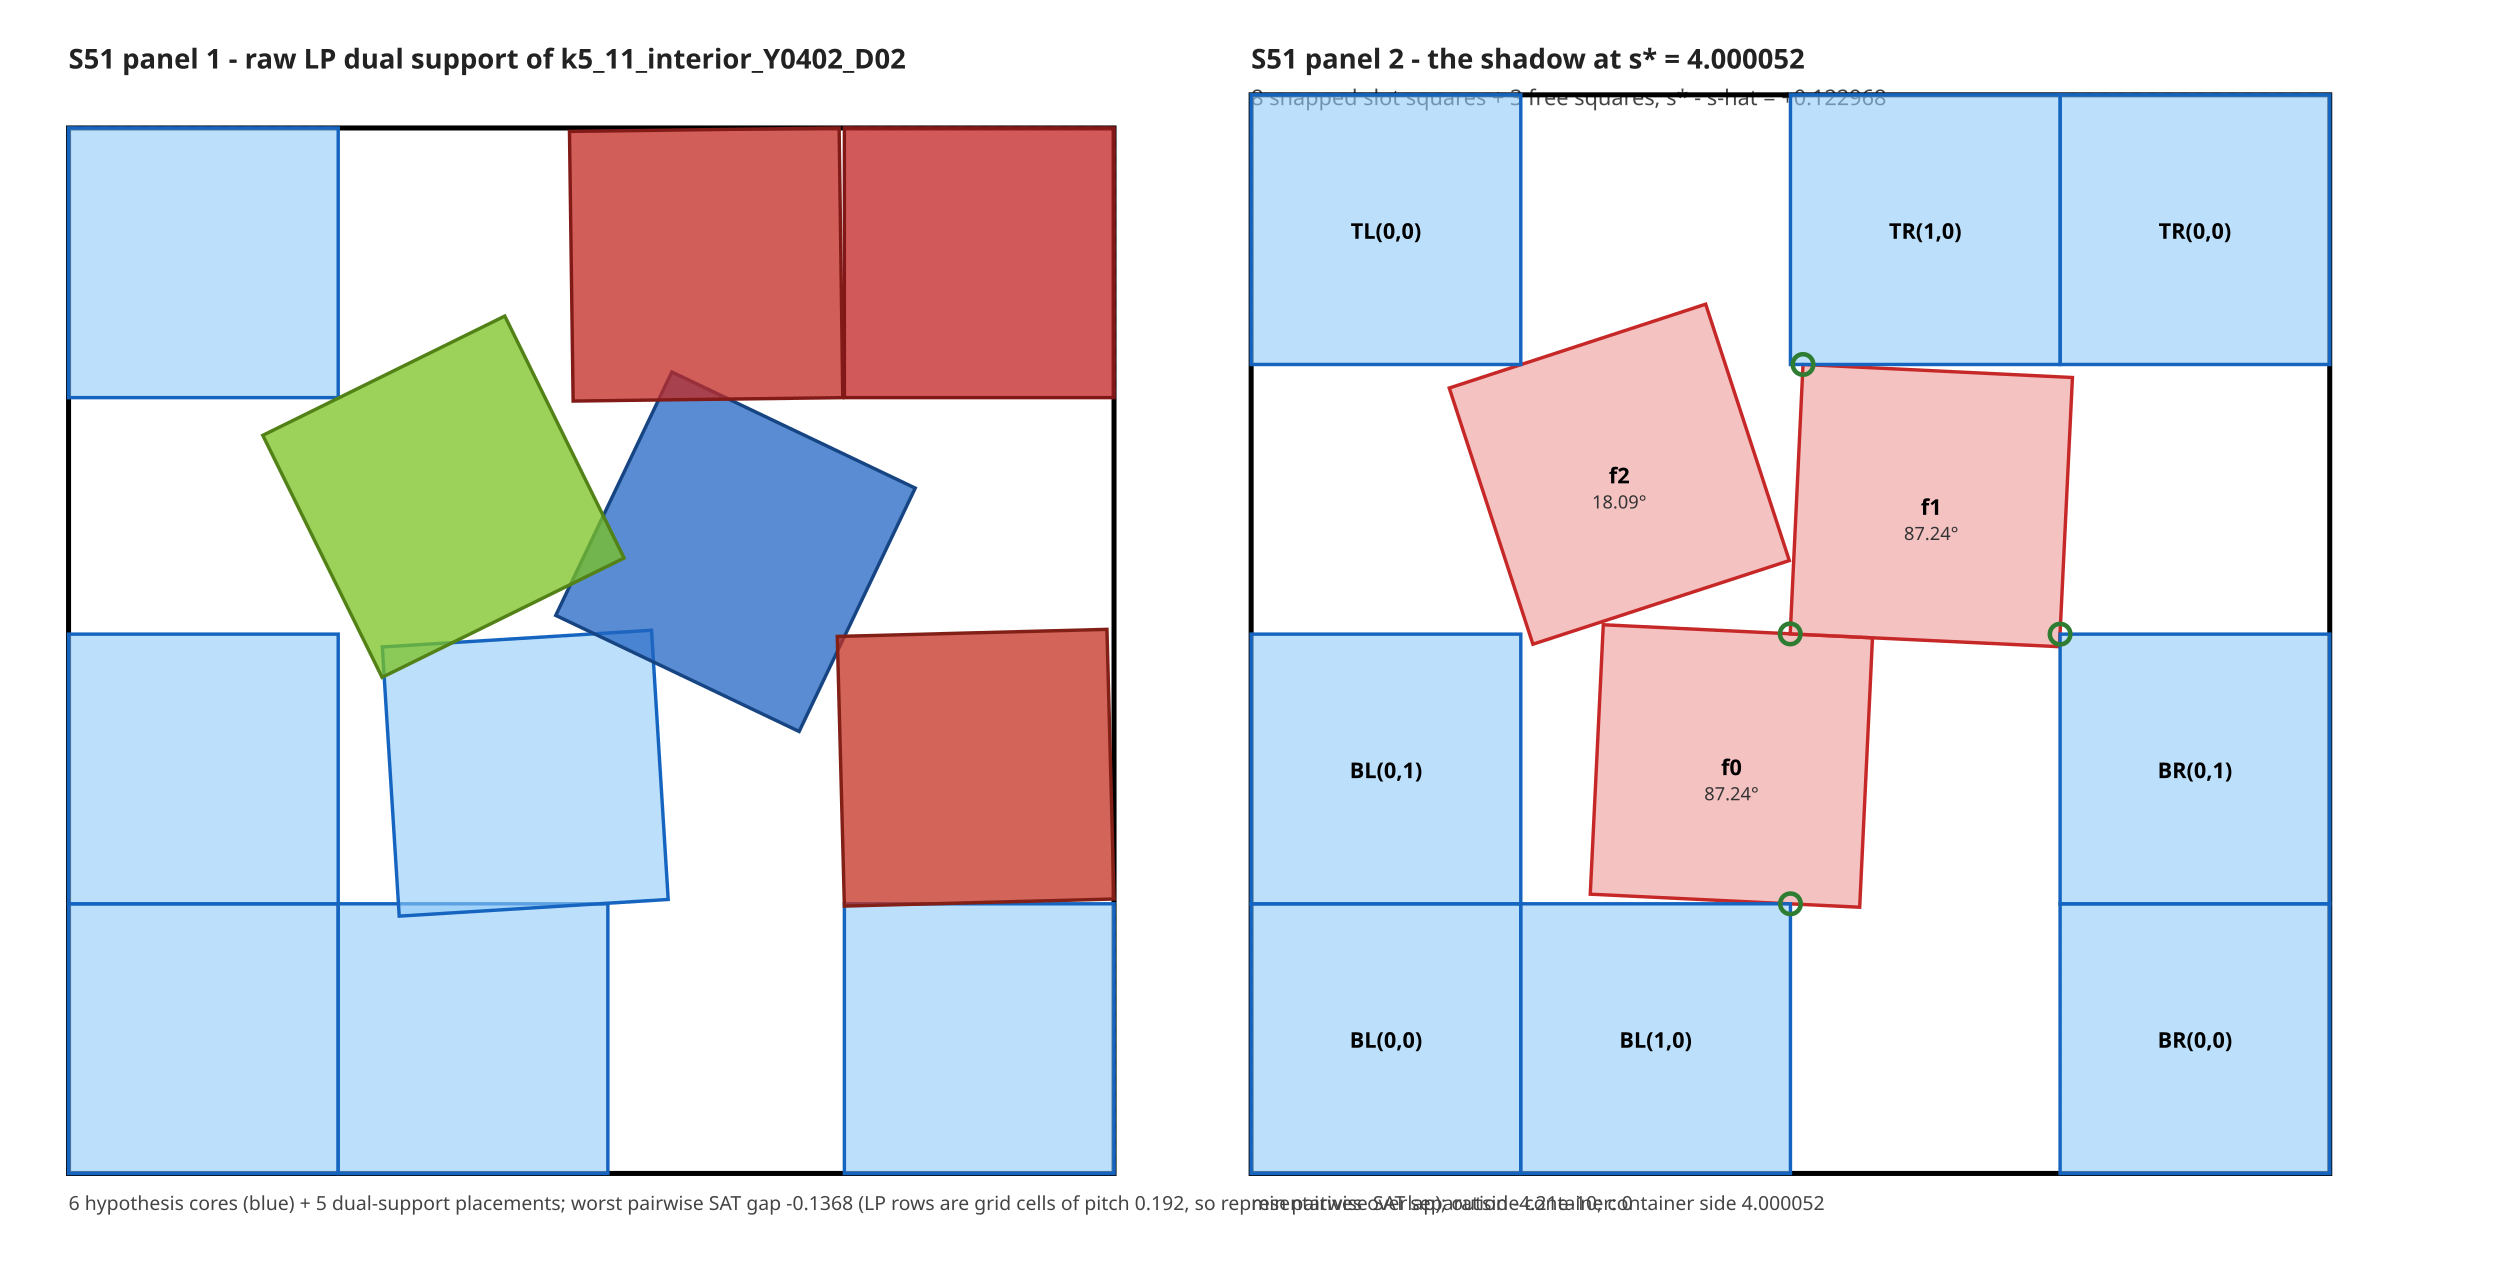
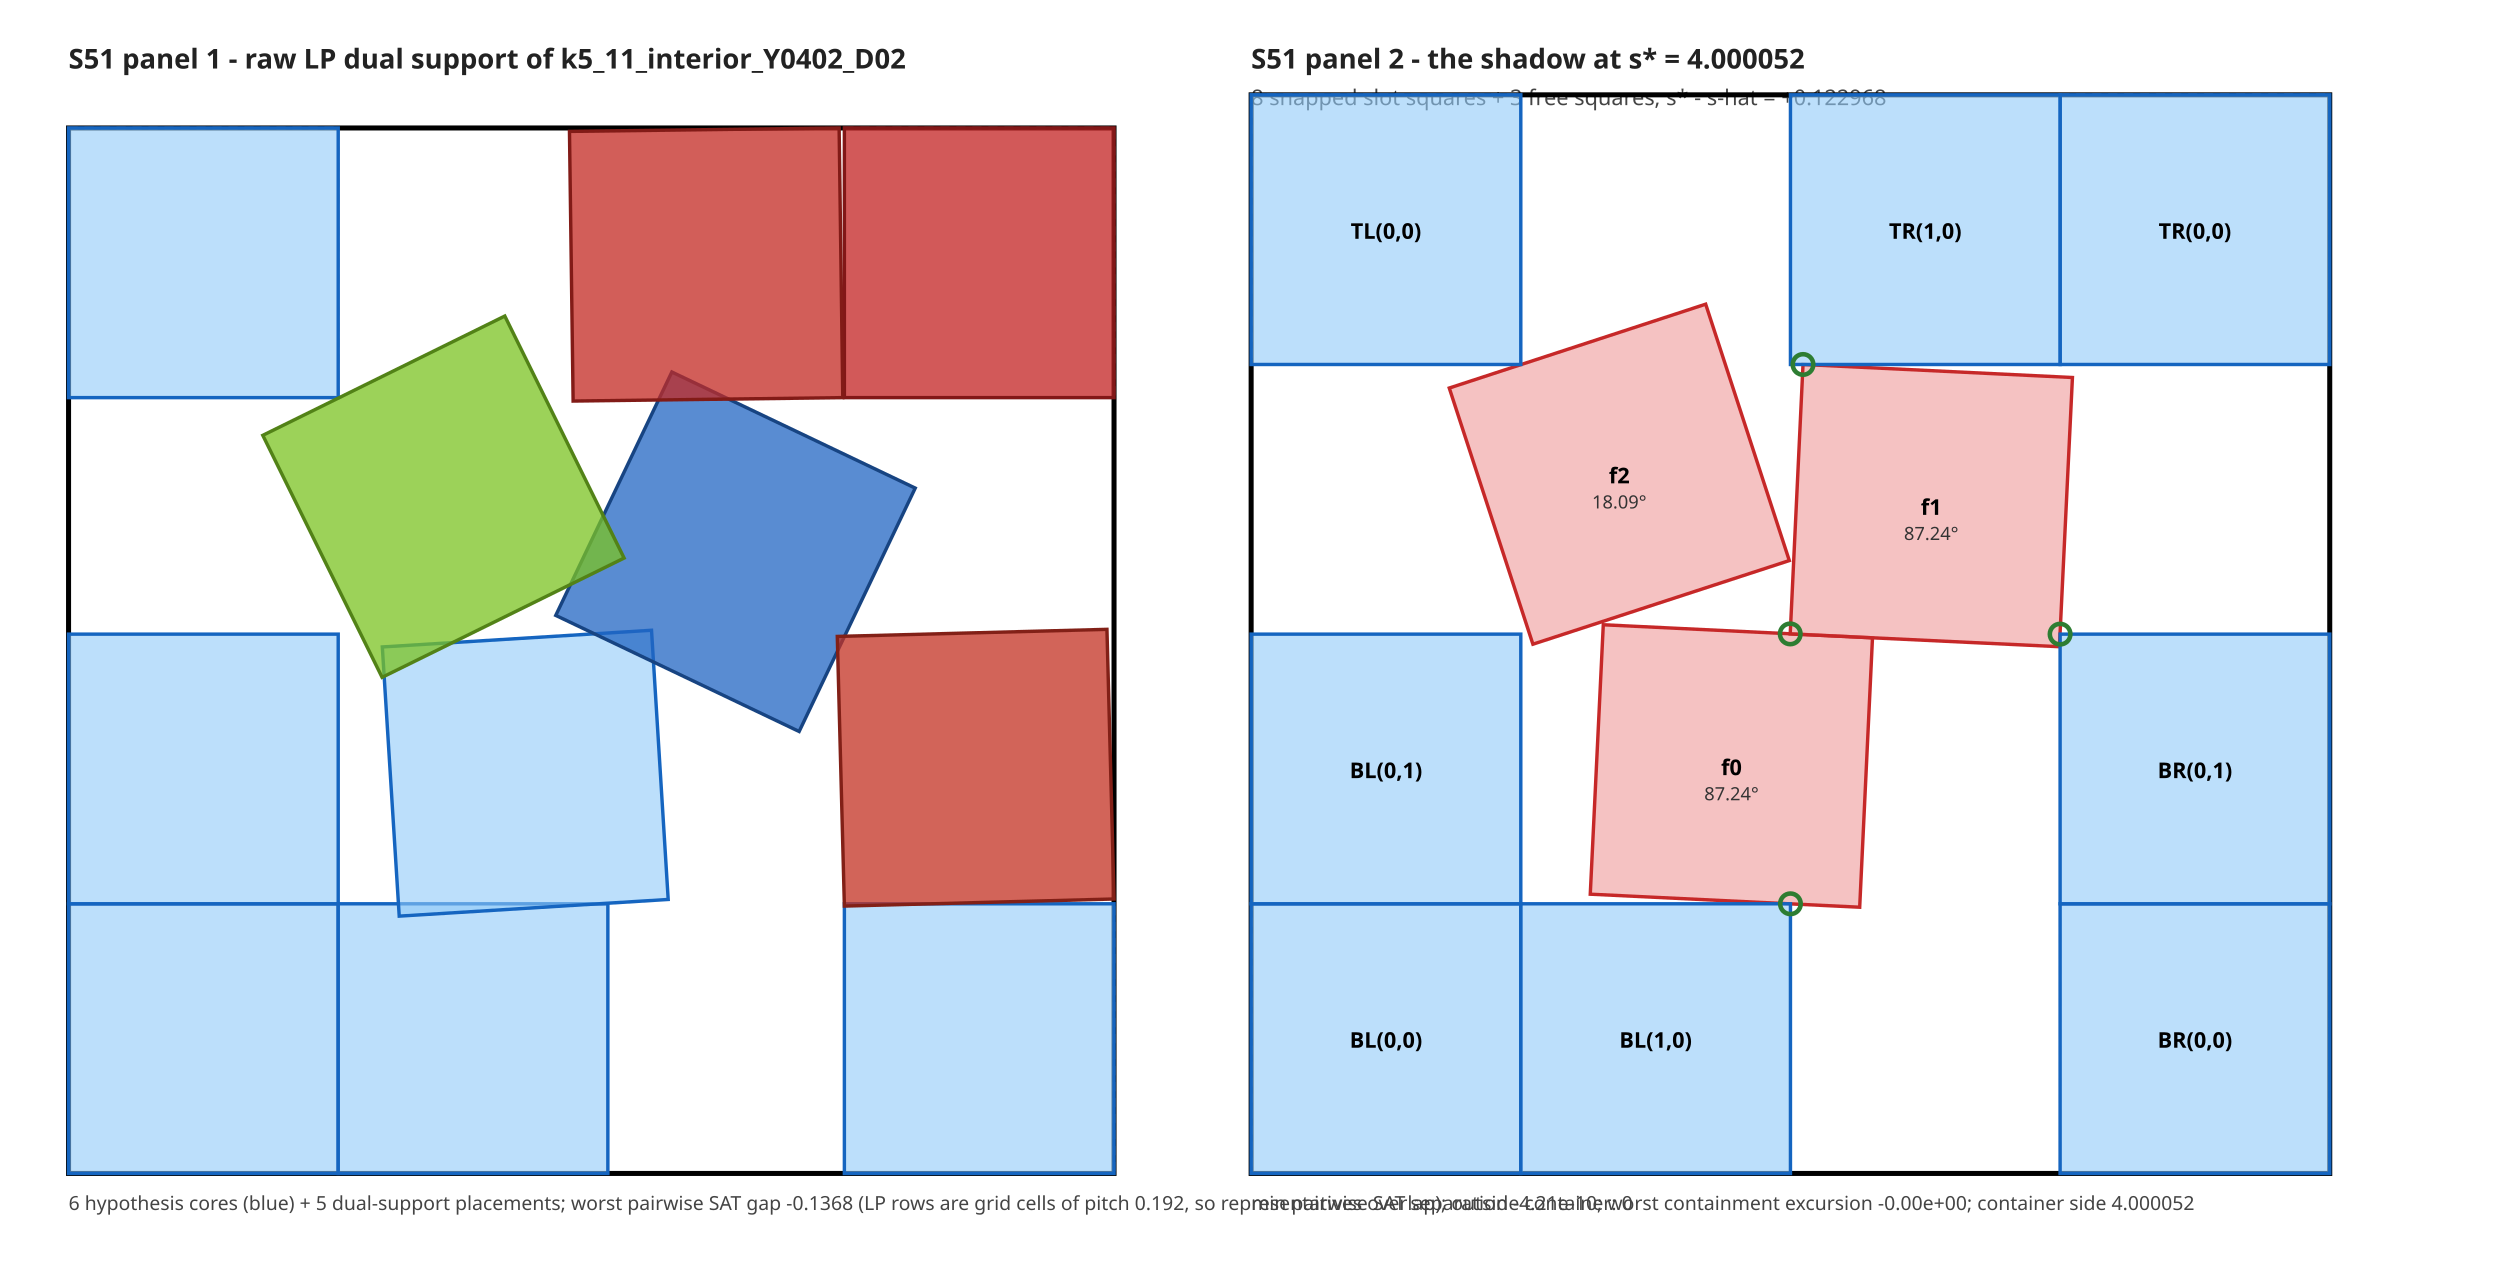
<svg xmlns="http://www.w3.org/2000/svg" width="1094" height="553" font-family="Segoe UI, sans-serif" style="background:#fff">
  <text x="30.0" y="30.0" font-size="12" fill="#222" text-anchor="start" font-weight="bold">S51 panel 1 - raw LP dual support of k5_11_interior_Y0402_D02</text>
  <rect x="30" y="56.0" width="457.5" height="457.5" fill="none" stroke="#000" stroke-width="2.2" />
  <rect x="30.0" y="395.5" width="118" height="118" fill="none" stroke="#bbb" stroke-width="1" stroke-dasharray="4,3" />
  <rect x="369.5" y="395.5" width="118" height="118" fill="none" stroke="#bbb" stroke-width="1" stroke-dasharray="4,3" />
  <rect x="30.0" y="56.0" width="118" height="118" fill="none" stroke="#bbb" stroke-width="1" stroke-dasharray="4,3" />
  <rect x="369.5" y="56.0" width="118" height="118" fill="none" stroke="#bbb" stroke-width="1" stroke-dasharray="4,3" />
  <polygon points="30.0,513.5 148.0,513.5 148.0,395.5 30.0,395.5" fill="#90caf9" fill-opacity="0.60" stroke="#1565c0" stroke-width="1.5" />
  <polygon points="30.0,395.5 148.0,395.5 148.0,277.5 30.0,277.5" fill="#90caf9" fill-opacity="0.60" stroke="#1565c0" stroke-width="1.5" />
  <polygon points="30.0,174.0 148.0,174.0 148.0,56.0 30.0,56.0" fill="#90caf9" fill-opacity="0.60" stroke="#1565c0" stroke-width="1.5" />
  <polygon points="148.0,513.5 266.0,513.5 266.0,395.5 148.0,395.5" fill="#90caf9" fill-opacity="0.60" stroke="#1565c0" stroke-width="1.5" />
  <polygon points="369.5,513.5 487.5,513.5 487.5,395.5 369.5,395.5" fill="#90caf9" fill-opacity="0.60" stroke="#1565c0" stroke-width="1.5" />
  <polygon points="174.7,400.9 292.4,393.6 285.1,275.8 167.3,283.1" fill="#90caf9" fill-opacity="0.60" stroke="#1565c0" stroke-width="1.5" />
  <polygon points="369.5,174.0 487.5,174.0 487.5,56.0 369.5,56.0" fill="hsl(0,70%,45%)" fill-opacity="0.75" stroke="hsl(0,70%,30%)" stroke-width="1.5" />
  <polygon points="349.7,320.1 400.5,213.6 294.0,162.8 243.2,269.3" fill="hsl(215,70%,45%)" fill-opacity="0.75" stroke="hsl(215,70%,30%)" stroke-width="1.5" />
  <polygon points="369.5,396.5 487.5,393.4 484.4,275.4 366.4,278.5" fill="hsl(5,70%,45%)" fill-opacity="0.75" stroke="hsl(5,70%,30%)" stroke-width="1.5" />
  <polygon points="250.8,175.5 368.8,174.0 367.2,56.0 249.2,57.5" fill="hsl(2,70%,45%)" fill-opacity="0.75" stroke="hsl(2,70%,30%)" stroke-width="1.5" />
  <polygon points="167.2,296.4 273.1,244.2 220.9,138.3 115.0,190.5" fill="hsl(87,70%,45%)" fill-opacity="0.75" stroke="hsl(87,70%,30%)" stroke-width="1.5" />
  <text x="30.0" y="529.5" font-size="8.5" fill="#444" text-anchor="start">6 hypothesis cores (blue) + 5 dual-support placements; worst pairwise SAT gap -0.1368 (LP rows are grid cells of pitch 0.192, so representatives overlap); outside container: 0</text>
  <text x="547.5" y="30.0" font-size="12" fill="#222" text-anchor="start" font-weight="bold">S51 panel 2 - the shadow at s* = 4.000052</text>
  <text x="547.5" y="46.0" font-size="9.5" fill="#444" text-anchor="start">8 snapped slot squares + 3 free squares; s* - s-hat = +0.122968</text>
  <rect x="547.496" y="41.5" width="472.0" height="472.0" fill="none" stroke="#000" stroke-width="2.2" />
  <rect x="547.5" y="395.5" width="118" height="118" fill="none" stroke="#bbb" stroke-width="1" stroke-dasharray="4,3" />
  <rect x="901.5" y="395.5" width="118" height="118" fill="none" stroke="#bbb" stroke-width="1" stroke-dasharray="4,3" />
  <rect x="547.5" y="41.5" width="118" height="118" fill="none" stroke="#bbb" stroke-width="1" stroke-dasharray="4,3" />
  <rect x="901.5" y="41.5" width="118" height="118" fill="none" stroke="#bbb" stroke-width="1" stroke-dasharray="4,3" />
  <polygon points="695.9,391.3 813.8,397.0 819.4,279.1 701.6,273.4" fill="#ef9a9a" fill-opacity="0.60" stroke="#c62828" stroke-width="1.5" />
  <text x="757.7" y="339.2" font-size="9.5" fill="#000" text-anchor="middle" font-weight="bold">f0</text>
  <text x="757.7" y="350.2" font-size="8" fill="#333" text-anchor="middle">87.24°</text>
  <polygon points="901.2,283.0 906.9,165.2 789.0,159.5 783.4,277.4" fill="#ef9a9a" fill-opacity="0.60" stroke="#c62828" stroke-width="1.5" />
  <text x="845.1" y="225.3" font-size="9.5" fill="#000" text-anchor="middle" font-weight="bold">f1</text>
  <text x="845.1" y="236.3" font-size="8" fill="#333" text-anchor="middle">87.24°</text>
  <polygon points="670.8,281.9 783.0,245.3 746.4,133.1 634.2,169.8" fill="#ef9a9a" fill-opacity="0.60" stroke="#c62828" stroke-width="1.5" />
  <text x="708.6" y="211.5" font-size="9.5" fill="#000" text-anchor="middle" font-weight="bold">f2</text>
  <text x="708.6" y="222.5" font-size="8" fill="#333" text-anchor="middle">18.09°</text>
  <polygon points="547.5,513.5 665.5,513.5 665.5,395.5 547.5,395.5" fill="#90caf9" fill-opacity="0.60" stroke="#1565c0" stroke-width="1.5" />
  <text x="606.5" y="458.5" font-size="9.5" fill="#000" text-anchor="middle" font-weight="bold">BL(0,0)</text>
  <polygon points="547.5,395.5 665.5,395.5 665.5,277.5 547.5,277.5" fill="#90caf9" fill-opacity="0.60" stroke="#1565c0" stroke-width="1.5" />
  <text x="606.5" y="340.5" font-size="9.5" fill="#000" text-anchor="middle" font-weight="bold">BL(0,1)</text>
  <polygon points="665.5,513.5 783.5,513.5 783.5,395.5 665.5,395.5" fill="#90caf9" fill-opacity="0.60" stroke="#1565c0" stroke-width="1.5" />
  <text x="724.5" y="458.5" font-size="9.5" fill="#000" text-anchor="middle" font-weight="bold">BL(1,0)</text>
  <polygon points="901.5,513.5 1019.5,513.5 1019.5,395.5 901.5,395.5" fill="#90caf9" fill-opacity="0.60" stroke="#1565c0" stroke-width="1.5" />
  <text x="960.5" y="458.5" font-size="9.5" fill="#000" text-anchor="middle" font-weight="bold">BR(0,0)</text>
  <polygon points="901.5,395.5 1019.5,395.5 1019.5,277.5 901.5,277.5" fill="#90caf9" fill-opacity="0.60" stroke="#1565c0" stroke-width="1.5" />
  <text x="960.5" y="340.5" font-size="9.5" fill="#000" text-anchor="middle" font-weight="bold">BR(0,1)</text>
  <polygon points="547.5,159.5 665.5,159.5 665.5,41.5 547.5,41.5" fill="#90caf9" fill-opacity="0.60" stroke="#1565c0" stroke-width="1.5" />
  <text x="606.5" y="104.5" font-size="9.5" fill="#000" text-anchor="middle" font-weight="bold">TL(0,0)</text>
  <polygon points="901.5,159.5 1019.5,159.5 1019.5,41.5 901.5,41.5" fill="#90caf9" fill-opacity="0.60" stroke="#1565c0" stroke-width="1.5" />
  <text x="960.5" y="104.5" font-size="9.5" fill="#000" text-anchor="middle" font-weight="bold">TR(0,0)</text>
  <polygon points="783.5,159.5 901.5,159.5 901.5,41.5 783.5,41.5" fill="#90caf9" fill-opacity="0.60" stroke="#1565c0" stroke-width="1.5" />
  <text x="842.5" y="104.5" font-size="9.5" fill="#000" text-anchor="middle" font-weight="bold">TR(1,0)</text>
  <circle cx="783.4" cy="277.4" r="4.5" fill="none" stroke="#2e7d32" stroke-width="2" />
  <circle cx="783.5" cy="395.5" r="4.5" fill="none" stroke="#2e7d32" stroke-width="2" />
  <circle cx="901.5" cy="277.5" r="4.5" fill="none" stroke="#2e7d32" stroke-width="2" />
  <circle cx="789.0" cy="159.5" r="4.5" fill="none" stroke="#2e7d32" stroke-width="2" />
-   <text x="547.5" y="529.5" font-size="8.5" fill="#444" text-anchor="start">min pairwise SAT separation -4.21e-10; container side 4.000052</text>
+   <text x="547.5" y="529.5" font-size="8.5" fill="#444" text-anchor="start">min pairwise SAT separation -4.21e-10; worst containment excursion -0.00e+00; container side 4.000052</text>
</svg>
